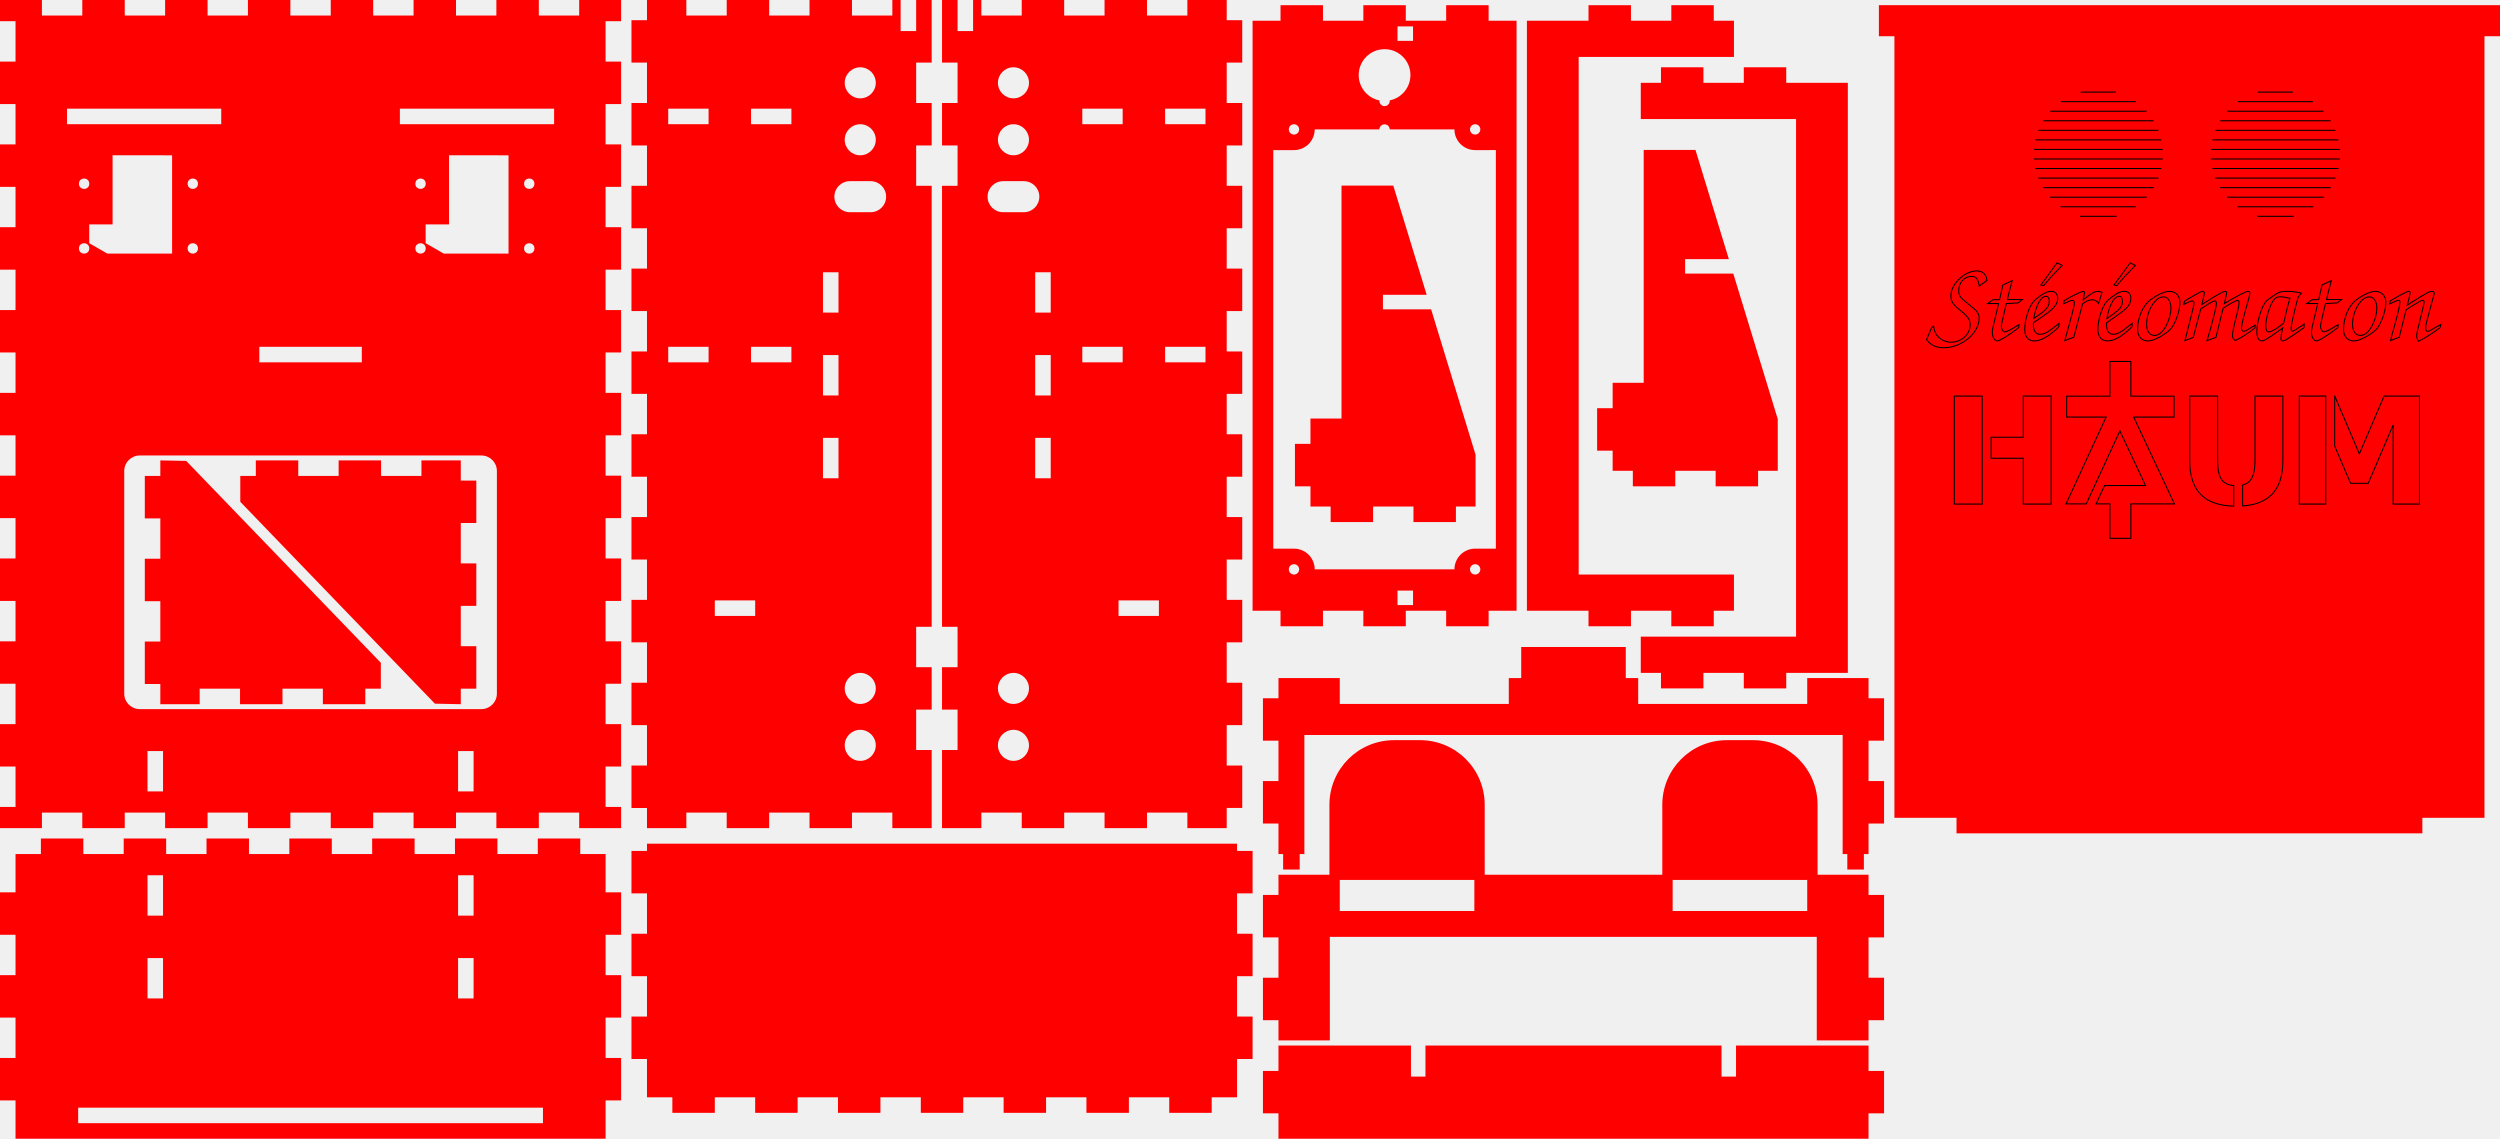
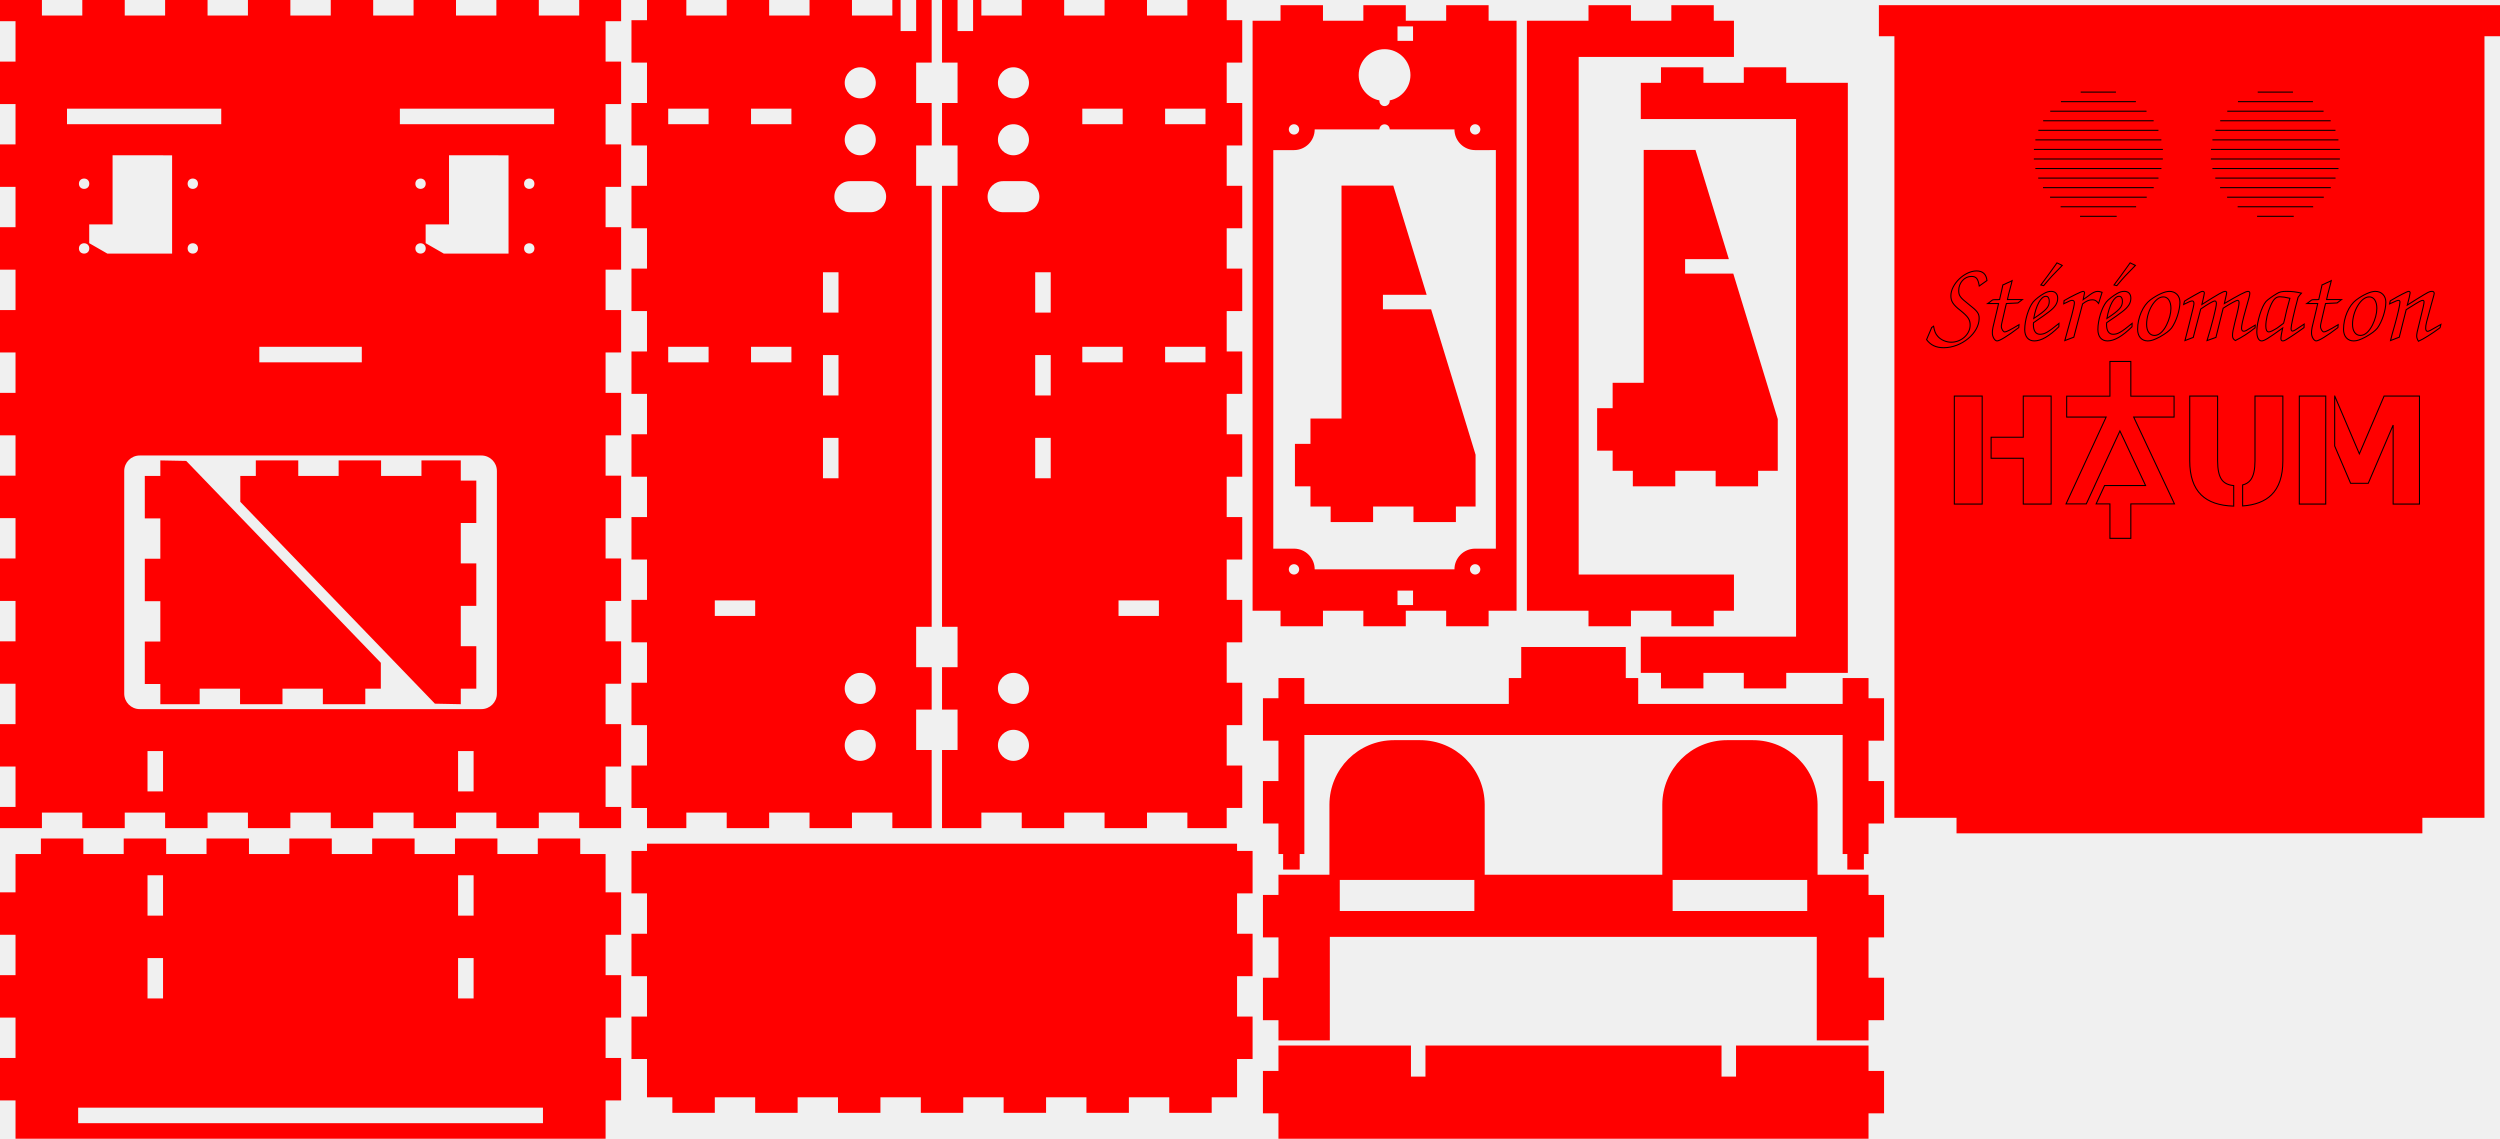
<svg xmlns="http://www.w3.org/2000/svg" width="483mm" height="220mm" viewBox="0 0 483 220" version="1.1" id="svg8">
  <defs id="defs2">
    </defs>
  <g id="layer1" transform="translate(0,-77)">
    <path style="opacity:1;vector-effect:none;fill:#ff0000;fill-opacity:1;fill-rule:nonzero;stroke:none;stroke-width:0.265px;stroke-linecap:butt;stroke-linejoin:miter;stroke-miterlimit:4;stroke-dasharray:none;stroke-dashoffset:0;stroke-opacity:1;marker:none;marker-start:none;marker-end:none;paint-order:normal" d="m 293,81 h -4.001 -1.399 v -3 h -8.201 v 3 h -7.8 v -3 h -8.2 v 3 h -7.8 v -3 h -8.2 v 3 H 246 242 v 113.999 h 4 1.399 v 3 h 8.2 v -3 h 7.8 v 3 h 8.2 v -3 h 7.8 v 3 h 8.201 v -3 H 288.999 293 Z m -4.001,24.999 V 183 h -4 c -2.209,1.3e-4 -4,1.791 -4,4 v 5.1e-4 h -27 v -5.1e-4 c -1.3e-4,-2.209 -1.791,-4 -4,-4 h -4 v -77 h 4 c 2.209,1.6e-4 4,-1.791 4,-4 h 12.5 c 0.01,-0.545 0.454,-0.982 0.999,-0.982 0.545,5e-4 0.989,0.437 0.999,0.982 h 12.502 c 1.4e-4,2.209 1.791,4 4,4 z m -3,-3.999 c -3e-5,0.552 -0.448,1 -1,1 -0.552,-3e-5 -1,-0.448 -1,-1 2e-5,-0.552 0.448,-1 1,-1 0.552,3e-5 1,0.448 1,1 z m 0,85 c -3e-5,0.552 -0.448,1 -1,1 -0.552,-3e-5 -1,-0.448 -1,-1 2e-5,-0.552 0.448,-1 1,-1 0.552,4e-5 1,0.448 1,1 z M 272.999,82.1 v 2.8 h -3 v -2.8 z m 0,109 v 2.8 h -3 v -2.8 z m -0.5,-99.599 c -0.003,2.376 -1.677,4.423 -4.006,4.895 0.004,0.035 0.006,0.07 0.006,0.105 -3e-5,0.552 -0.448,1 -1,1 -0.552,-3.3e-5 -1,-0.448 -1,-1 3.4e-4,-0.033 0.002,-0.067 0.006,-0.1 -2.331,-0.473 -4.006,-2.522 -4.006,-4.9 -1.2e-4,-2.761 2.238,-5 5,-5 2.762,-1.16e-4 5,2.239 5,5 z m -21.5,10.5 c -3e-5,0.552 -0.448,1 -1,1 -0.552,-3e-5 -1,-0.448 -1,-1 5e-5,-0.552 0.448,-1 1,-1 0.552,3e-5 1,0.448 1,1 z m 0,85 c -3e-5,0.552 -0.448,1 -1,1 -0.552,-3e-5 -1,-0.448 -1,-1 5e-5,-0.552 0.448,-1 1,-1 0.552,4e-5 1,0.448 1,1 z" id="path1704" />
    <path style="opacity:1;vector-effect:none;fill:#ff0000;fill-opacity:1;fill-rule:nonzero;stroke:none;stroke-width:0.565;stroke-linecap:butt;stroke-linejoin:bevel;stroke-miterlimit:4;stroke-dasharray:none;stroke-dashoffset:0;stroke-opacity:1;marker:none;marker-start:none;marker-end:none;paint-order:normal" d="m 0,77 v 4.1 h 3 v 7.8 H 0 v 8.2 H 3 V 104.9 H 0 v 8.2 h 3 v 7.8 H 0 v 8.2 h 3 v 7.8 H 0 v 8.2 h 3 v 7.8 H 0 v 8.2 h 3 v 7.8 H 0 v 8.2 h 3 v 7.8 H 0 v 8.2 h 3 v 7.8 H 0 v 8.2 h 3 v 7.8 H 0 v 8.2 h 3 v 7.8 H 0 v 2.464 1.636 h 8.1 v -3 h 7.8 v 3 h 8.2 v -3 h 7.8 v 3 h 8.2 v -3 h 7.8 v 3 h 8.2 v -3 h 7.8 v 3 h 8.2 v -3 h 7.8 v 3 h 8.199 v -3 h 7.8 v 3 h 8.2 v -3 h 7.8 v 3 h 8.1 v -4.1 h -3 v -7.8 h 3 v -8.2 h -3 v -7.8 h 3 v -8.2 h -3 v -7.8 h 3 v -8.2 h -3 v -7.8 h 3 v -8.2 h -3 v -7.8 h 3 v -8.2 h -3 v -7.8 h 3 v -8.2 h -3 v -7.8 h 3 v -8.2 h -3 v -7.8 h 3 v -8.2 h -3 v -7.8 h 3 v -8.2 h -3 v -7.8 h 3 v -4.1 h -8.1 v 3 h -7.8 v -3 h -8.2 v 3 h -7.8 v -3 h -8.199 v 3 h -7.8 v -3 h -8.2 v 3 H 56.1 v -3 h -8.2 v 3 h -7.8 v -3 h -8.2 v 3 h -7.8 v -3 h -8.2 v 3 H 8.1 v -3 z m 12.945,21 h 29.8 v 3 H 12.945 Z m 64.31,0 h 29.8 v 3 H 77.255 Z m -55.505,8.999 11.5,0.006 v 18.995 H 20.75 l -3.514,-2.019 v -3.621 h 4.514 z m 65,5.3e-4 11.5,0.005 v 18.995 H 85.75 l -3.514,-2.019 v -3.621 h 4.514 z m 15.5,4.495 c 0.5,0 1,0.334 1,1 0,1.333 -2,1.333 -2,0 0,-0.667 0.5,-1 1,-1 z m -86.001,5.3e-4 c 0.5,0 1,0.334 1,1 5.29e-4,1.333 -1.999,1.333 -2,0 -2.64e-4,-0.666 0.499,-1 0.999,-1 z m 21,0 c 0.5,0 1,0.334 1,1 5.29e-4,1.333 -1.999,1.333 -2,0 -2.64e-4,-0.666 0.499,-1 0.999,-1 z m 44,0.003 c 0.499,0 0.998,0.333 1,0.997 -0.004,1.329 -1.996,1.329 -2,0 0.002,-0.665 0.501,-0.997 1,-0.997 z M 102.251,123.996 c 0.5,0 1,0.334 1,1 0,1.333 -2,1.333 -2,0 0,-0.667 0.5,-1 1,-1 z m -86.001,5.3e-4 c 0.5,0 1,0.334 1,1 5.29e-4,1.333 -1.999,1.333 -2,0 -2.64e-4,-0.666 0.499,-1 0.999,-1 z m 21,0 c 0.5,0 1,0.334 1,1 5.29e-4,1.333 -1.999,1.333 -2,0 -2.64e-4,-0.666 0.499,-1 0.999,-1 z m 44,0.003 c 0.499,0 0.998,0.333 1,0.997 -0.004,1.329 -1.996,1.329 -2,0 0.002,-0.665 0.501,-0.997 1,-0.997 z m -31.151,20.001 h 19.8 v 3 H 50.1 Z m -23.1,21 h 66 c 1.662,0 3,1.338 3,3 v 43 c 0,1.662 -1.338,3 -3,3 H 27 c -1.662,0 -3,-1.338 -3,-3 v -43 c 0,-1.662 1.338,-3 3,-3 z m 1.5,57.1 h 3 v 7.8 h -3 z m 60,0 h 3 v 7.8 h -3 z" id="path5268" />
    <path style="opacity:1;vector-effect:none;fill:#ff0000;fill-opacity:1;fill-rule:nonzero;stroke:none;stroke-width:0.275;stroke-linecap:butt;stroke-linejoin:bevel;stroke-miterlimit:4;stroke-dasharray:none;stroke-dashoffset:0;stroke-opacity:1;marker:none;marker-start:none;marker-end:none;paint-order:normal" d="m 7.9,239 v 3 H 3 v 7.4 H 0 v 8.2 h 3 v 7.8 H 0 v 8.2 h 3 v 7.8 H 0 v 8.2 H 3 V 297 H 117 v -7.4 h 3 v -8.2 h -3 v -7.8 h 3 v -8.2 h -3 v -7.8 h 3 v -8.2 h -3 v -7.4 h -4.9 v -3 h -8.2 v 3 h -7.8 v -3 h -8.2 v 3 h -7.8 v -3 H 71.901 v 3 h -7.8 v -3 h -8.2 v 3 h -7.8 v -3 h -8.2 v 3 h -7.8 v -3 H 23.9 v 3 h -7.8 v -3 z m 20.6,7.1 h 3 v 7.8 H 28.5 Z m 60,0 h 3 v 7.8 H 88.5 Z M 28.5,262.1 h 3 v 7.8 H 28.5 Z m 60,0 h 3 v 7.8 h -3 z m -73.4,28.9 h 89.8 v 3 H 15.1 Z" id="rect1740" />
    <path style="opacity:1;vector-effect:none;fill:#ff0000;fill-opacity:1;fill-rule:nonzero;stroke:none;stroke-width:0.275;stroke-linecap:butt;stroke-linejoin:bevel;stroke-miterlimit:4;stroke-dasharray:none;stroke-dashoffset:0;stroke-opacity:1;marker:none;marker-start:none;marker-end:none;paint-order:normal" d="M 125,240 V 241.4 H 122 v 8.2 h 3 v 7.8 H 122 v 8.2 h 3 v 7.8 H 122 v 8.2 h 3 v 7.4 h 4.9 v 3 h 8.2 v -3 h 7.8 v 3 h 8.2 v -3 h 7.8 v 3 h 8.2 v -3 h 7.8 v 3 h 8.2 v -3 h 7.8 v 3 h 8.2 v -3 h 7.8 v 3 h 8.2 v -3 h 7.8 v 3 h 8.2 v -3 h 4.9 v -7.4 h 3 v -8.2 h -3 v -7.8 h 3 v -8.2 H 239 V 249.6 h 3 v -8.2 h -3 v -1.4 z" id="path1945" />
    <path style="opacity:1;vector-effect:none;fill:#ff0000;fill-opacity:1;fill-rule:nonzero;stroke:none;stroke-width:0.275;stroke-linecap:butt;stroke-linejoin:bevel;stroke-miterlimit:4;stroke-dasharray:none;stroke-dashoffset:0;stroke-opacity:1;marker:none;marker-start:none;marker-end:none;paint-order:normal" d="m 295,81 h 11.9 v -3 h 8.2 v 3 h 7.8 v -3 h 8.2 v 3 h 3.9 l 2.4e-4,7 H 305 V 188 h 30 v 7 h -3.9 V 198 h -8.2 v -3 h -7.8 V 198 h -8.2 v -3 H 304.207 295 v -57 z" id="rect1991" />
    <path style="opacity:1;vector-effect:none;fill:#ff0000;fill-opacity:1;fill-rule:nonzero;stroke:none;stroke-width:0.275;stroke-linecap:butt;stroke-linejoin:bevel;stroke-miterlimit:4;stroke-dasharray:none;stroke-dashoffset:0;stroke-opacity:1;marker:none;marker-start:none;marker-end:none;paint-order:normal" d="m 247,278 v -3.9 h -3 v -8.2 h 3 v -7.8 h -3 v -8.2 h 3 v -3.9 h 9.845 v -3 -10.5 c 0,-6.925 5.575,-12.501 12.5,-12.501 h 5 c 6.925,0 12.5,5.576 12.5,12.501 v 10.5 h 5e-4 v 3 h 34.31 v -3 -10.5 c 0,-6.925 5.575,-12.501 12.5,-12.501 h 5 c 6.925,0 12.5,5.576 12.5,12.501 v 10.5 3 h 9.845 v 3.9 h 3 v 8.2 h -3 v 7.8 h 3 v 8.2 H 361 V 278 h -10 V 258 H 256.923 V 278 Z m 11.845,-25 h 26 v -6 h -26 z m 64.31,0 h 26 v -6 h -26 z" id="path866" />
-     <path style="opacity:1;vector-effect:none;fill:#ff0000;fill-opacity:1;fill-rule:nonzero;stroke:none;stroke-width:0.275;stroke-linecap:butt;stroke-linejoin:bevel;stroke-miterlimit:4;stroke-dasharray:none;stroke-dashoffset:0;stroke-opacity:1;marker:none;marker-start:none;marker-end:none;paint-order:normal" d="m 293.9,202 -5.3e-4,6 h -2.399 v 5 h -32.655 v -5 h -11.845 v 3.9 H 244 v 8.2 h 3 v 7.8 H 244 v 8.2 h 3 v 5.9 h 0.9 v 3 h 3.2 v -3 h 0.903 v -23 h 103.997 v 23 h 0.901 v 3 h 3.2 v -3 h 0.9 v -5.9 h 3 v -8.2 h -3 v -7.8 h 3 v -8.2 h -3 v -3.9 h -11.846 v 5 h -32.655 v -5 h -2.4 v -6 z" id="rect3574" />
+     <path style="opacity:1;vector-effect:none;fill:#ff0000;fill-opacity:1;fill-rule:nonzero;stroke:none;stroke-width:1.039;stroke-linecap:butt;stroke-linejoin:bevel;stroke-miterlimit:4;stroke-dasharray:none;stroke-dashoffset:0;stroke-opacity:1;marker:none;marker-start:none;marker-end:none;paint-order:normal" d="m 1110.805,472.441 v 22.678 h -9.068 v 18.898 H 952.441 v -18.898 h -18.896 v 14.738 h -11.34 v 30.992 h 11.34 v 29.48 h -11.34 v 30.992 h 11.34 v 22.299 h 3.4 v 11.34 h 12.094 v -11.34 h 3.414 v -86.928 h 393.059 v 86.928 h 3.406 v 11.34 h 12.094 v -11.34 h 3.4 v -22.299 h 11.338 v -30.992 h -11.338 v -29.48 h 11.338 v -30.992 h -11.338 v -14.738 h -18.9 v 18.898 h -149.291 v -18.898 h -9.07 v -22.678 z" transform="matrix(0.2645833,0,0,0.2645833,0,77)" id="rect3574" />
    <path style="opacity:1;vector-effect:none;fill:#ff0000;fill-opacity:1;fill-rule:nonzero;stroke:none;stroke-width:0.275;stroke-linecap:butt;stroke-linejoin:bevel;stroke-miterlimit:4;stroke-dasharray:none;stroke-dashoffset:0;stroke-opacity:1;marker:none;marker-start:none;marker-end:none;paint-order:normal" d="m 363,78 v 6 h 3 V 235 h 12 v 3 h 90 v -3 h 12 V 84 h 3 v -6 h -3 -114 z" id="rect1954" />
    <path style="opacity:1;vector-effect:none;fill:#ff0000;fill-opacity:1;fill-rule:nonzero;stroke:none;stroke-width:0.275;stroke-linecap:butt;stroke-linejoin:bevel;stroke-miterlimit:4;stroke-dasharray:none;stroke-dashoffset:0;stroke-opacity:1;marker:none;marker-start:none;marker-end:none;paint-order:normal" d="m 125,77 v 3.9 h -3 v 8.2 h 3 v 7.8 h -3 v 8.2 h 3 v 7.8 h -3 v 8.2 h 3 v 7.8 h -3 v 8.2 h 3 v 7.8 h -3 v 8.2 h 3 v 7.8 h -3 v 8.2 h 3 v 7.8 h -3 v 8.2 h 3 v 7.8 h -3 v 8.2 h 3 v 7.8 h -3 v 8.2 h 3 v 7.8 h -3 v 8.2 h 3 v 3.9 h 7.6 v -3 h 7.8 v 3 h 8.2 v -3 h 7.8 v 3 h 8.2 v -3 h 7.8 v 3 h 7.6 v -15.1 h -3 v -7.8 h 3 v -8.2 h -3 v -7.8 h 3 v -85.2 h -3 v -7.8 h 3 v -8.199 h -3 v -7.801 h 3 V 77 h -3 v 6 h -3 v -6 h -1.599 v 5.19e-4 2.999 h -7.8 v -2.999 -5.19e-4 h -8.2 v 5.19e-4 3 h -7.8 v -3 -5.19e-4 h -8.2 v 5.19e-4 3 h -7.8 v -3 -5.19e-4 z m 41.2,13.001 a 3,3 0 0 1 3,3 3,3 0 0 1 -3,3 3,3 0 0 1 -3,-3 3,3 0 0 1 3,-3 z m -37.1,8 h 7.8 v 3 h -7.8 z m 16,0 h 7.8 v 3 h -7.8 z m 21.1,3 a 3,3 0 0 1 3,3 3,3 0 0 1 -3,3 3,3 0 0 1 -3,-3 3,3 0 0 1 3,-3 z m -2,11 h 4 c 1.662,0 3,1.338 3,3 0,1.662 -1.338,3 -3,3 h -4 c -1.662,0 -3,-1.338 -3,-3 0,-1.662 1.338,-3 3,-3 z m -5.2,17.599 h 3 v 7.8 h -3 z m -29.9,14.4 h 7.8 v 3 h -7.8 z m 16,0 h 7.8 v 3 h -7.8 z m 13.9,1.6 h 3 v 7.8 h -3 z m 0,16 h 3 v 7.8 h -3 z m -20.9,31.4 h 7.8 v 3 h -7.8 z m 28.1,14.001 a 3,3 0 0 1 3,3 3,3 0 0 1 -3,3 3,3 0 0 1 -3,-3 3,3 0 0 1 3,-3 z m 0,11 a 3,3 0 0 1 3,3 3,3 0 0 1 -3,3 3,3 0 0 1 -3,-3 3,3 0 0 1 3,-3 z" id="rect1350-7" />
    <path id="path981" d="M 357,207 H 345.1 V 210 h -8.2 v -3 h -7.8 V 210 h -8.2 v -3 h -3.9 L 317,200 h 30 V 100 H 317 v -7 h 3.9 v -3 h 8.2 v 3 h 7.8 v -3 h 8.2 v 3 h 2.693 9.207 v 57 z" style="opacity:1;vector-effect:none;fill:#ff0000;fill-opacity:1;fill-rule:nonzero;stroke:none;stroke-width:0.275;stroke-linecap:butt;stroke-linejoin:bevel;stroke-miterlimit:4;stroke-dasharray:none;stroke-dashoffset:0;stroke-opacity:1;marker:none;marker-start:none;marker-end:none;paint-order:normal" />
    <path style="opacity:1;vector-effect:none;fill:#ff0000;fill-opacity:1;fill-rule:nonzero;stroke:none;stroke-width:0.565;stroke-linecap:butt;stroke-linejoin:bevel;stroke-miterlimit:4;stroke-dasharray:none;stroke-dashoffset:0;stroke-opacity:1;marker:none;marker-start:none;marker-end:none;paint-order:normal" d="m 73.576,210.05 -3,1.8e-4 1.4e-4,3 h -8.2 v -3 h -7.8 v 3 h -8.2 v -3 h -7.8 v 3 h -7.6 v -3.9 H 27.976 v -8.2 h 3 v -7.8 H 27.976 v -8.2 h 3 v -7.8 H 27.976 v -8.2 l 3,7e-5 -3.4e-4,-3 5,0.1 37.6,39 z" id="rect1350-7-3" />
    <path id="path1024" d="m 46.424,168.95 3,-1.8e-4 -1.4e-4,-3 h 8.2 v 3 h 7.8 v -3 h 8.2 v 3 h 7.8 v -3 h 7.6 v 3.9 h 3 v 8.2 h -3 v 7.8 h 3 v 8.2 h -3 v 7.8 h 3 v 8.2 l -3,-7e-5 3.4e-4,3 -5,-0.1 -37.6,-39 z" style="opacity:1;vector-effect:none;fill:#ff0000;fill-opacity:1;fill-rule:nonzero;stroke:none;stroke-width:0.565;stroke-linecap:butt;stroke-linejoin:bevel;stroke-miterlimit:4;stroke-dasharray:none;stroke-dashoffset:0;stroke-opacity:1;marker:none;marker-start:none;marker-end:none;paint-order:normal" />
    <path style="fill:#ff0000;stroke:none;stroke-width:0.265px;stroke-linecap:butt;stroke-linejoin:miter;stroke-opacity:1" d="m 317.562,105.963 v 45 h -6 v 4.9 h -2.999 v 8.2 h 3 v 3.9 h 3.9 v 3 h 8.2 v -3 h 7.8 v 3 h 8.2 v -3 h 3.8 v -10 l -8.592,-28.1 h -9.307 v -2.8 h 8.451 l -6.452,-21.1 z" id="path1286-9" />
    <path style="fill:#ff0000;stroke:none;stroke-width:0.265px;stroke-linecap:butt;stroke-linejoin:miter;stroke-opacity:1" d="m 259.181,112.86 v 45 h -6 v 4.9 h -2.999 v 8.2 h 3 v 3.9 h 3.9 v 3 h 8.2 v -3 h 7.8 v 3 h 8.2 v -3 h 3.8 v -10 l -8.592,-28.1 h -9.307 v -2.8 h 8.451 l -6.452,-21.1 z" id="path1286-9-3" />
    <path style="opacity:1;vector-effect:none;fill:#ff0000;fill-opacity:1;fill-rule:nonzero;stroke:none;stroke-width:0.265px;stroke-linecap:butt;stroke-linejoin:miter;stroke-miterlimit:4;stroke-dasharray:none;stroke-dashoffset:0;stroke-opacity:1;marker:none;marker-start:none;marker-end:none;paint-order:normal" d="m 364,283.9 h -3 v -4.9 h -25.6 v 6 h -2.8 v -6 h -57.201 v 6 h -2.8 v -6 h -25.6 v 4.9 h -3 v 8.2 h 3 V 297 h 114 v -4.9 h 3 z" id="rect1430" />
    <path style="opacity:1;vector-effect:none;fill:#ff0000;fill-opacity:1;fill-rule:nonzero;stroke:none;stroke-width:0.275;stroke-linecap:butt;stroke-linejoin:bevel;stroke-miterlimit:4;stroke-dasharray:none;stroke-dashoffset:0;stroke-opacity:1;marker:none;marker-start:none;marker-end:none;paint-order:normal" d="m 237,77 v 3.9 h 3 v 8.2 h -3 v 7.8 h 3 v 8.199 h -3 v 7.8 h 3 v 8.2 h -3 v 7.8 h 3 v 8.2 h -3 v 7.8 h 3 v 8.2 h -3 v 7.8 h 3 v 8.2 h -3 v 7.8 h 3 v 8.2 h -3 v 7.8 h 3 v 8.2 h -3 v 7.8 h 3 v 8.2 h -3 v 7.8 h 3 v 8.2 h -3 v 3.9 h -7.6 v -3 h -7.8 v 3 h -8.2 v -3 h -7.8 v 3 h -8.2 v -3 h -7.8 v 3 H 182 v -15.1 h 3 v -7.8 H 182 v -8.2 h 3 v -7.8 H 182 v -85.2 h 3 v -7.8 H 182 v -8.199 h 3 v -7.801 H 182 v -12.1 h 3 v 6 h 3 v -6 h 1.599 v 5.3e-4 2.999 h 7.8 v -2.999 -5.3e-4 h 8.2 v 5.3e-4 3 h 7.8 v -3 -5.3e-4 h 8.2 v 5.3e-4 3 h 7.8 v -3 -5.3e-4 z m -41.2,13.001 a 3,3 0 0 0 -3,3 3,3 0 0 0 3,3 3,3 0 0 0 3,-3 3,3 0 0 0 -3,-3 z m 37.1,8 h -7.8 v 3 h 7.8 z m -16,0 h -7.8 v 3 h 7.8 z m -21.1,3 a 3,3 0 0 0 -3,3 3,3 0 0 0 3,3 3,3 0 0 0 3,-3 3,3 0 0 0 -3,-3 z m 2,11 h -4 c -1.662,0 -3,1.338 -3,3 0,1.662 1.338,3 3,3 h 4 c 1.662,0 3,-1.338 3,-3 0,-1.662 -1.338,-3 -3,-3 z m 5.2,17.599 h -3 v 7.8 h 3 z m 29.9,14.4 h -7.8 v 3 h 7.8 z m -16,0 h -7.8 v 3 h 7.8 z M 203,145.6 h -3 v 7.8 h 3 z m 0,16 h -3 v 7.8 h 3 z m 20.9,31.4 h -7.8 v 3 h 7.8 z m -28.1,14.001 a 3,3 0 0 0 -3,3 3,3 0 0 0 3,3 3,3 0 0 0 3,-3 3,3 0 0 0 -3,-3 z m 0,11 a 3,3 0 0 0 -3,3 3,3 0 0 0 3,3 3,3 0 0 0 3,-3 3,3 0 0 0 -3,-3 z" id="rect1350-7-36" />
  </g>
  <g id="layer2" transform="translate(0,-77)">
    <path d="m 463.54,142.143 1.332,-5.306 0.564,-0.361 c 2.1,-1.31 2.348,-1.445 2.664,-1.445 0.135,0 0.226,0.113 0.226,0.294 0,0.361 -0.158,1.016 -0.835,3.77 -0.497,1.987 -0.587,2.393 -0.587,2.822 0,0.316 0.09,0.587 0.339,1.016 1.016,-0.452 2.596,-1.445 4.177,-2.619 l 0.158,-0.632 c -2.19,1.264 -2.348,1.332 -2.574,1.332 -0.226,0 -0.361,-0.226 -0.361,-0.61 0,-0.61 0.09,-0.993 1.084,-4.583 0.564,-2.009 0.564,-2.009 0.564,-2.145 0,-0.248 -0.158,-0.384 -0.429,-0.384 -0.497,0 -0.564,0.045 -3.003,1.535 -0.903,0.564 -1.49,0.926 -1.761,1.106 0.226,-0.79 0.542,-2.167 0.542,-2.348 0,-0.181 -0.113,-0.294 -0.294,-0.294 -0.248,0 -1.784,0.79 -3.545,1.829 l -0.135,0.587 c 1.445,-0.655 1.535,-0.677 1.738,-0.677 0.158,0 0.271,0.135 0.271,0.316 0,0.497 -0.406,2.303 -0.993,4.403 l -0.519,1.829 c -0.045,0.158 -0.158,0.587 -0.316,1.219 z m -4.628,-8.85 c -0.903,0 -2.348,0.655 -3.68,1.648 -1.445,1.084 -2.461,3.432 -2.461,5.69 0,1.355 0.768,2.235 1.964,2.235 0.632,0 1.287,-0.226 2.303,-0.768 1.129,-0.632 1.874,-1.197 2.28,-1.716 0.903,-1.242 1.626,-3.454 1.626,-5.012 0,-1.219 -0.835,-2.077 -2.032,-2.077 z m -1.174,1.061 c 0.903,0 1.468,0.858 1.468,2.235 0,0.971 -0.316,2.122 -0.858,3.229 -0.655,1.287 -1.468,1.987 -2.326,1.987 -0.926,0 -1.513,-0.835 -1.513,-2.122 0,-2.619 1.648,-5.328 3.229,-5.328 z m -6.006,5.374 c -1.716,1.039 -2.438,1.4 -2.754,1.4 -0.294,0 -0.655,-0.564 -0.655,-1.061 0,-0.316 0.023,-0.384 0.519,-2.529 0.113,-0.406 0.203,-0.835 0.294,-1.264 0.023,-0.068 0.113,-0.429 0.158,-0.632 0.768,-0.023 1.468,-0.068 2.235,-0.113 l 0.858,-0.655 h -2.89 c 0.113,-0.519 0.158,-0.677 0.226,-1.016 0.068,-0.226 0.226,-0.835 0.542,-2.055 l 0.135,-0.587 -0.384,0.203 c -0.135,0.045 -0.316,0.135 -0.564,0.248 -0.158,0.09 -0.339,0.158 -0.519,0.248 -0.09,0.045 -0.181,0.09 -0.316,0.135 l -0.203,0.926 -0.248,1.084 -0.181,0.813 c -0.203,0.023 -0.339,0.023 -0.406,0.023 h -0.542 c -0.045,0 -0.158,0 -0.339,0.023 -0.113,0.068 -0.203,0.135 -0.226,0.135 -0.068,0.045 -0.203,0.158 -0.429,0.339 -0.045,0.023 -0.158,0.135 -0.339,0.248 h 0.542 1.039 0.497 l -0.226,0.993 c -0.971,3.996 -0.971,3.996 -0.971,4.719 0,0.722 0.474,1.513 0.903,1.513 0.497,0 2.032,-0.926 4.199,-2.574 z m -6.57,-0.113 c -1.648,1.129 -2.032,1.355 -2.258,1.355 -0.158,0 -0.271,-0.181 -0.271,-0.452 0,-0.61 0.519,-2.98 1.355,-6.073 0.248,-0.361 0.294,-0.406 0.655,-0.813 -1.084,-0.248 -1.851,-0.339 -2.845,-0.339 -0.926,0 -1.377,0.09 -1.942,0.452 -0.813,0.474 -1.761,1.174 -2.055,1.49 -0.858,0.948 -1.784,3.996 -1.784,5.825 0,1.084 0.361,1.806 0.926,1.806 0.497,0 1.242,-0.452 4.064,-2.484 -0.248,1.151 -0.339,1.716 -0.339,2.009 0,0.316 0.135,0.474 0.361,0.474 0.294,0 0.474,-0.09 2.077,-1.151 0.768,-0.519 1.197,-0.813 2.032,-1.422 z m -3.974,-0.158 c -0.79,0.587 -1.197,0.881 -1.219,0.903 -0.745,0.474 -1.332,0.768 -1.626,0.768 -0.384,0 -0.587,-0.406 -0.587,-1.129 0,-1.151 0.339,-2.642 0.926,-3.951 0.542,-1.242 1.039,-1.716 1.806,-1.716 0.406,0 1.174,0.113 1.919,0.294 -0.452,1.626 -0.61,2.235 -0.632,2.348 -0.135,0.564 -0.248,1.129 -0.384,1.716 -0.023,0.113 -0.09,0.384 -0.203,0.768 z m -19.056,3.342 1.603,-0.61 1.445,-5.486 c 1.468,-1.016 2.438,-1.558 2.732,-1.558 0.181,0 0.294,0.181 0.294,0.497 0,0.677 -0.858,4.087 -1.806,7.157 l 1.716,-0.61 1.4,-5.644 c 1.287,-0.835 2.506,-1.513 2.777,-1.513 0.203,0 0.294,0.158 0.294,0.429 0,0.497 -0.203,1.513 -0.813,3.838 -0.339,1.4 -0.452,1.964 -0.452,2.484 0,0.474 0.113,0.722 0.542,1.016 1.31,-0.655 2.574,-1.468 3.816,-2.461 l 0.023,-0.519 c -1.919,1.174 -1.919,1.174 -2.235,1.174 -0.248,0 -0.406,-0.226 -0.406,-0.587 0,-0.519 0.271,-1.716 0.745,-3.387 0.722,-2.506 0.858,-3.025 0.858,-3.387 0,-0.226 -0.113,-0.339 -0.361,-0.339 -0.406,0 -1.806,0.722 -4.561,2.348 0.09,-0.406 0.09,-0.406 0.294,-1.287 0.09,-0.339 0.158,-0.722 0.158,-0.813 0,-0.158 -0.113,-0.248 -0.294,-0.248 -0.384,0 -1.242,0.474 -4.493,2.529 0.361,-1.535 0.474,-2.055 0.474,-2.213 0,-0.203 -0.135,-0.316 -0.339,-0.316 -0.226,0 -0.474,0.135 -1.603,0.768 -1.49,0.858 -1.49,0.858 -1.897,1.129 l -0.158,0.632 c 1.197,-0.61 1.4,-0.677 1.671,-0.677 0.181,0 0.316,0.181 0.316,0.429 0,0.339 -0.068,0.632 -0.971,4.222 -0.203,0.722 -0.384,1.468 -0.564,2.213 z m -3.003,-9.505 c -0.903,0 -2.348,0.655 -3.68,1.648 -1.445,1.084 -2.461,3.432 -2.461,5.69 0,1.355 0.768,2.235 1.964,2.235 0.632,0 1.287,-0.226 2.303,-0.768 1.129,-0.632 1.874,-1.197 2.28,-1.716 0.903,-1.242 1.626,-3.454 1.626,-5.012 0,-1.219 -0.835,-2.077 -2.032,-2.077 z m -1.174,1.061 c 0.903,0 1.468,0.858 1.468,2.235 0,0.971 -0.316,2.122 -0.858,3.229 -0.655,1.287 -1.468,1.987 -2.326,1.987 -0.926,0 -1.513,-0.835 -1.513,-2.122 0,-2.619 1.648,-5.328 3.229,-5.328 z m -6.028,5.125 c -2.145,1.738 -2.777,2.1 -3.68,2.1 -0.813,0 -1.264,-0.677 -1.264,-1.874 0,-0.045 0,-0.203 0.023,-0.361 1.761,-1.197 2.122,-1.445 2.98,-2.1 1.219,-0.926 1.693,-1.671 1.693,-2.642 0,-0.813 -0.474,-1.31 -1.242,-1.31 -0.497,0 -0.881,0.113 -1.4,0.406 -0.768,0.429 -1.671,1.129 -2.1,1.648 -0.881,1.106 -1.626,3.5 -1.626,5.328 0,1.355 0.7,2.19 1.851,2.19 1.332,0 2.89,-0.903 4.741,-2.732 z m -4.877,-0.948 c 0.452,-2.574 1.4,-4.29 2.371,-4.29 0.384,0 0.632,0.361 0.632,0.926 0,1.129 -0.519,1.716 -3.003,3.364 z m 1.919,-6.344 c 1.422,-1.693 1.761,-2.055 3.59,-3.906 l -1.016,-0.497 -0.452,0.632 c -0.497,0.7 -1.197,1.648 -1.4,1.942 -0.271,0.361 -0.7,0.926 -1.264,1.693 z m -10.047,10.612 1.738,-0.655 1.693,-6.435 c 0.768,-0.587 1.287,-0.79 1.897,-0.79 0.497,0 0.79,0.181 1.197,0.7 l 0.677,-2.145 c -0.406,-0.135 -0.61,-0.181 -0.835,-0.181 -0.429,0 -0.881,0.203 -1.49,0.632 -0.294,0.226 -0.587,0.452 -0.903,0.655 -0.135,0.113 -0.294,0.226 -0.429,0.316 l 0.271,-1.355 c 0,-0.135 -0.135,-0.248 -0.294,-0.248 -0.294,0 -2.28,0.971 -3.658,1.784 l -0.068,0.61 c 1.31,-0.632 1.332,-0.655 1.626,-0.655 0.294,0 0.429,0.158 0.429,0.474 0,0.316 -0.226,1.355 -0.497,2.348 z m -1.129,-3.319 c -2.145,1.738 -2.777,2.1 -3.68,2.1 -0.813,0 -1.264,-0.677 -1.264,-1.874 0,-0.045 0,-0.203 0.023,-0.361 1.761,-1.197 2.122,-1.445 2.98,-2.1 1.219,-0.926 1.693,-1.671 1.693,-2.642 0,-0.813 -0.474,-1.31 -1.242,-1.31 -0.497,0 -0.881,0.113 -1.4,0.406 -0.768,0.429 -1.671,1.129 -2.1,1.648 -0.881,1.106 -1.626,3.5 -1.626,5.328 0,1.355 0.7,2.19 1.851,2.19 1.332,0 2.89,-0.903 4.741,-2.732 z m -4.877,-0.948 c 0.452,-2.574 1.4,-4.29 2.371,-4.29 0.384,0 0.632,0.361 0.632,0.926 0,1.129 -0.519,1.716 -3.003,3.364 z m 1.919,-6.344 c 1.422,-1.693 1.761,-2.055 3.59,-3.906 l -1.016,-0.497 -0.452,0.632 c -0.497,0.7 -1.197,1.648 -1.4,1.942 -0.271,0.361 -0.7,0.926 -1.264,1.693 z m -4.764,7.541 c -1.716,1.039 -2.438,1.4 -2.754,1.4 -0.294,0 -0.655,-0.564 -0.655,-1.061 0,-0.316 0.023,-0.384 0.519,-2.529 0.113,-0.406 0.203,-0.835 0.294,-1.264 0.023,-0.068 0.113,-0.429 0.158,-0.632 0.768,-0.023 1.468,-0.068 2.235,-0.113 l 0.858,-0.655 h -2.89 c 0.113,-0.519 0.158,-0.677 0.226,-1.016 0.068,-0.226 0.226,-0.835 0.542,-2.055 l 0.135,-0.587 -0.384,0.203 c -0.135,0.045 -0.316,0.135 -0.564,0.248 -0.158,0.09 -0.339,0.158 -0.519,0.248 -0.09,0.045 -0.181,0.09 -0.316,0.135 l -0.203,0.926 -0.248,1.084 -0.181,0.813 c -0.203,0.023 -0.339,0.023 -0.406,0.023 h -0.542 c -0.045,0 -0.158,0 -0.339,0.023 -0.113,0.068 -0.203,0.135 -0.226,0.135 -0.068,0.045 -0.203,0.158 -0.429,0.339 -0.045,0.023 -0.158,0.135 -0.339,0.248 h 0.542 1.039 0.497 l -0.226,0.993 c -0.971,3.996 -0.971,3.996 -0.971,4.719 0,0.722 0.474,1.513 0.903,1.513 0.497,0 2.032,-0.926 4.199,-2.574 z m -16.866,0.542 -0.993,2.348 c 0.79,1.061 1.829,1.558 3.319,1.558 3.454,0 6.841,-2.8 6.841,-5.69 0,-0.926 -0.339,-1.4 -2.032,-2.709 -1.648,-1.287 -1.919,-1.671 -1.919,-2.642 0,-1.49 1.106,-2.732 2.438,-2.732 0.948,0 1.287,0.406 1.535,1.851 l 1.49,-1.061 c -0.135,-1.219 -0.813,-1.851 -2.009,-1.851 -2.326,0 -4.967,2.551 -4.967,4.809 0,1.039 0.452,1.738 1.784,2.777 1.535,1.219 1.942,1.829 1.942,2.867 0,1.784 -1.693,3.319 -3.658,3.319 -0.971,0 -1.964,-0.429 -2.574,-1.106 -0.474,-0.519 -0.655,-0.993 -0.835,-1.987 z" style="font-style:normal;font-variant:normal;font-weight:normal;font-stretch:normal;font-size:22.578px;line-height:1.25;font-family:Z003;-inkscape-font-specification:Z003;letter-spacing:0px;word-spacing:0px;fill:none;fill-opacity:1;stroke:#000000;stroke-width:0.2;stroke-miterlimit:4;stroke-dasharray:none" id="path3693" />
    <path style="font-style:normal;font-weight:bold;font-size:214.7px;line-height:125%;font-family:Sans;-inkscape-font-specification:'Sans Bold';letter-spacing:-15.67px;word-spacing:0px;fill:none;fill-opacity:1;stroke:#000000;stroke-width:0.2;stroke-miterlimit:4;stroke-dasharray:none" d="m 407.637,146.833 v 6.705 h -8.354 v 4.04 h 7.622 l -7.748,16.776 h 3.912 l 1.637,-3.546 h -0.008 l 4.871,-10.55 4.958,10.55 h -7.92 l -1.637,3.546 h 2.667 v 6.655 h 4.04 v -6.655 h 8.429 l -7.878,-16.776 h 7.803 v -4.04 h -8.354 v -6.705 z m -30.062,6.685 v 20.866 h 5.383 v -8.845 -4.066 -0.625 -7.329 z m 13.32,0 v 7.954 h -6.212 v 4.066 h 6.212 v 8.845 h 5.383 v -20.866 z m 32.161,0 v 12.508 c 0,2.954 0.743,5.155 2.225,6.6 1.399,1.364 3.491,2.083 6.271,2.158 v -3.971 c -1.023,-0.086 -1.783,-0.446 -2.275,-1.083 -0.559,-0.745 -0.837,-1.98 -0.837,-3.704 v -12.508 z m 12.608,0 v 12.508 c -10e-6,1.724 -0.282,2.959 -0.85,3.704 -0.361,0.475 -0.874,0.798 -1.537,0.967 v 4.054 c 2.425,-0.174 4.276,-0.883 5.55,-2.125 1.482,-1.444 2.221,-3.646 2.221,-6.6 v -12.508 z m 8.562,0 v 20.866 h 5.104 v -15.262 l 0.004,0.008 v -5.612 z m 6.833,0 v 9.65 l 3.079,7.208 h 3.408 l 4.808,-11.254 v 15.262 h 5.087 v -20.866 h -6.833 l -4.779,11.166 -4.754,-11.166 z" id="text2985" />
    <path style="opacity:1;vector-effect:none;fill:none;fill-opacity:1;fill-rule:nonzero;stroke:#000000;stroke-width:0.2;stroke-linecap:butt;stroke-linejoin:miter;stroke-miterlimit:4;stroke-dasharray:none;stroke-dashoffset:0;stroke-opacity:1;marker:none;marker-start:none;marker-end:none;paint-order:normal" d="m 398.173,96.64 h 14.482 m -3.856,-1.846 h -6.81 m -7.251,5.538 h 21.345 m -1.373,-1.846 h -18.607 m -2.869,5.538 h 24.342 m -0.566,-1.846 h -23.202 m -0.868,5.538 h 24.921 m 0.007,-1.846 h -24.915 m 0.832,5.538 h 23.234 m 0.571,-1.846 h -24.361 m 2.841,5.538 h 18.678 m 1.353,-1.846 h -21.391 m 7.153,5.538 h 7.081 m 3.754,-1.846 h -14.589" id="rect843" />
    <path id="path892" d="m 432.377,96.64 h 14.482 m -3.856,-1.846 h -6.81 m -7.251,5.538 h 21.345 m -1.373,-1.846 h -18.607 m -2.869,5.538 h 24.342 m -0.566,-1.846 H 428.015 m -0.868,5.538 h 24.921 m 0.007,-1.846 h -24.915 m 0.832,5.538 h 23.234 m 0.571,-1.846 h -24.361 m 2.841,5.538 h 18.678 m 1.353,-1.846 h -21.391 m 7.153,5.538 h 7.081 m 3.754,-1.846 h -14.589" style="opacity:1;vector-effect:none;fill:none;fill-opacity:1;fill-rule:nonzero;stroke:#000000;stroke-width:0.2;stroke-linecap:butt;stroke-linejoin:miter;stroke-miterlimit:4;stroke-dasharray:none;stroke-dashoffset:0;stroke-opacity:1;marker:none;marker-start:none;marker-end:none;paint-order:normal" />
  </g>
  <style id="style2493" type="text/css">
	.st0{fill:#414042;}
	.st1{fill:#DA1C5C;}
	.st2{fill:#D1D3D4;}
	.st3{fill:#E8A0C7;}
	.st4{fill:#171717;}
	.st5{fill:#8DC63F;}
	.st6{fill:#1B75BC;}
	.st7{fill:#9E1F63;}
	.st8{fill:#F15A29;}
	.st9{fill:#00A79D;}
	.st10{fill:#EF4136;}
	.st11{fill:#ADCE4D;}
	.st12{fill:#EC8C28;}
	.st13{fill:#EDB525;}
	.st14{fill:#39B54A;}
	.st15{fill:#ED1C24;}
	.st16{fill:#F7941D;}
	.st17{fill:#FFF200;}
	.st18{fill:#27AAE1;}
	.st19{fill:#2B3990;}
	.st20{fill:#662D91;}
	.st21{fill:#35203B;}
	.st22{fill:#262262;}
	.st23{fill:none;stroke:#39B54A;stroke-width:2.232;stroke-linecap:round;stroke-linejoin:round;stroke-miterlimit:10;}
	.st24{fill-rule:evenodd;clip-rule:evenodd;fill:#92278F;}
	.st25{fill:#92278F;}
	.st26{fill:#FFFFFF;stroke:#39B54A;stroke-width:2.232;stroke-miterlimit:10;}
	.st27{fill:#2BB673;}
	.st28{fill:#009444;}
	.st29{fill-rule:evenodd;clip-rule:evenodd;fill:#9E1F63;}
	.st30{fill-rule:evenodd;clip-rule:evenodd;fill:#DA1C5C;}
	.st31{fill-rule:evenodd;clip-rule:evenodd;fill:#00A79D;}
	.st32{fill-rule:evenodd;clip-rule:evenodd;fill:#D7DF23;}
</style>
</svg>
